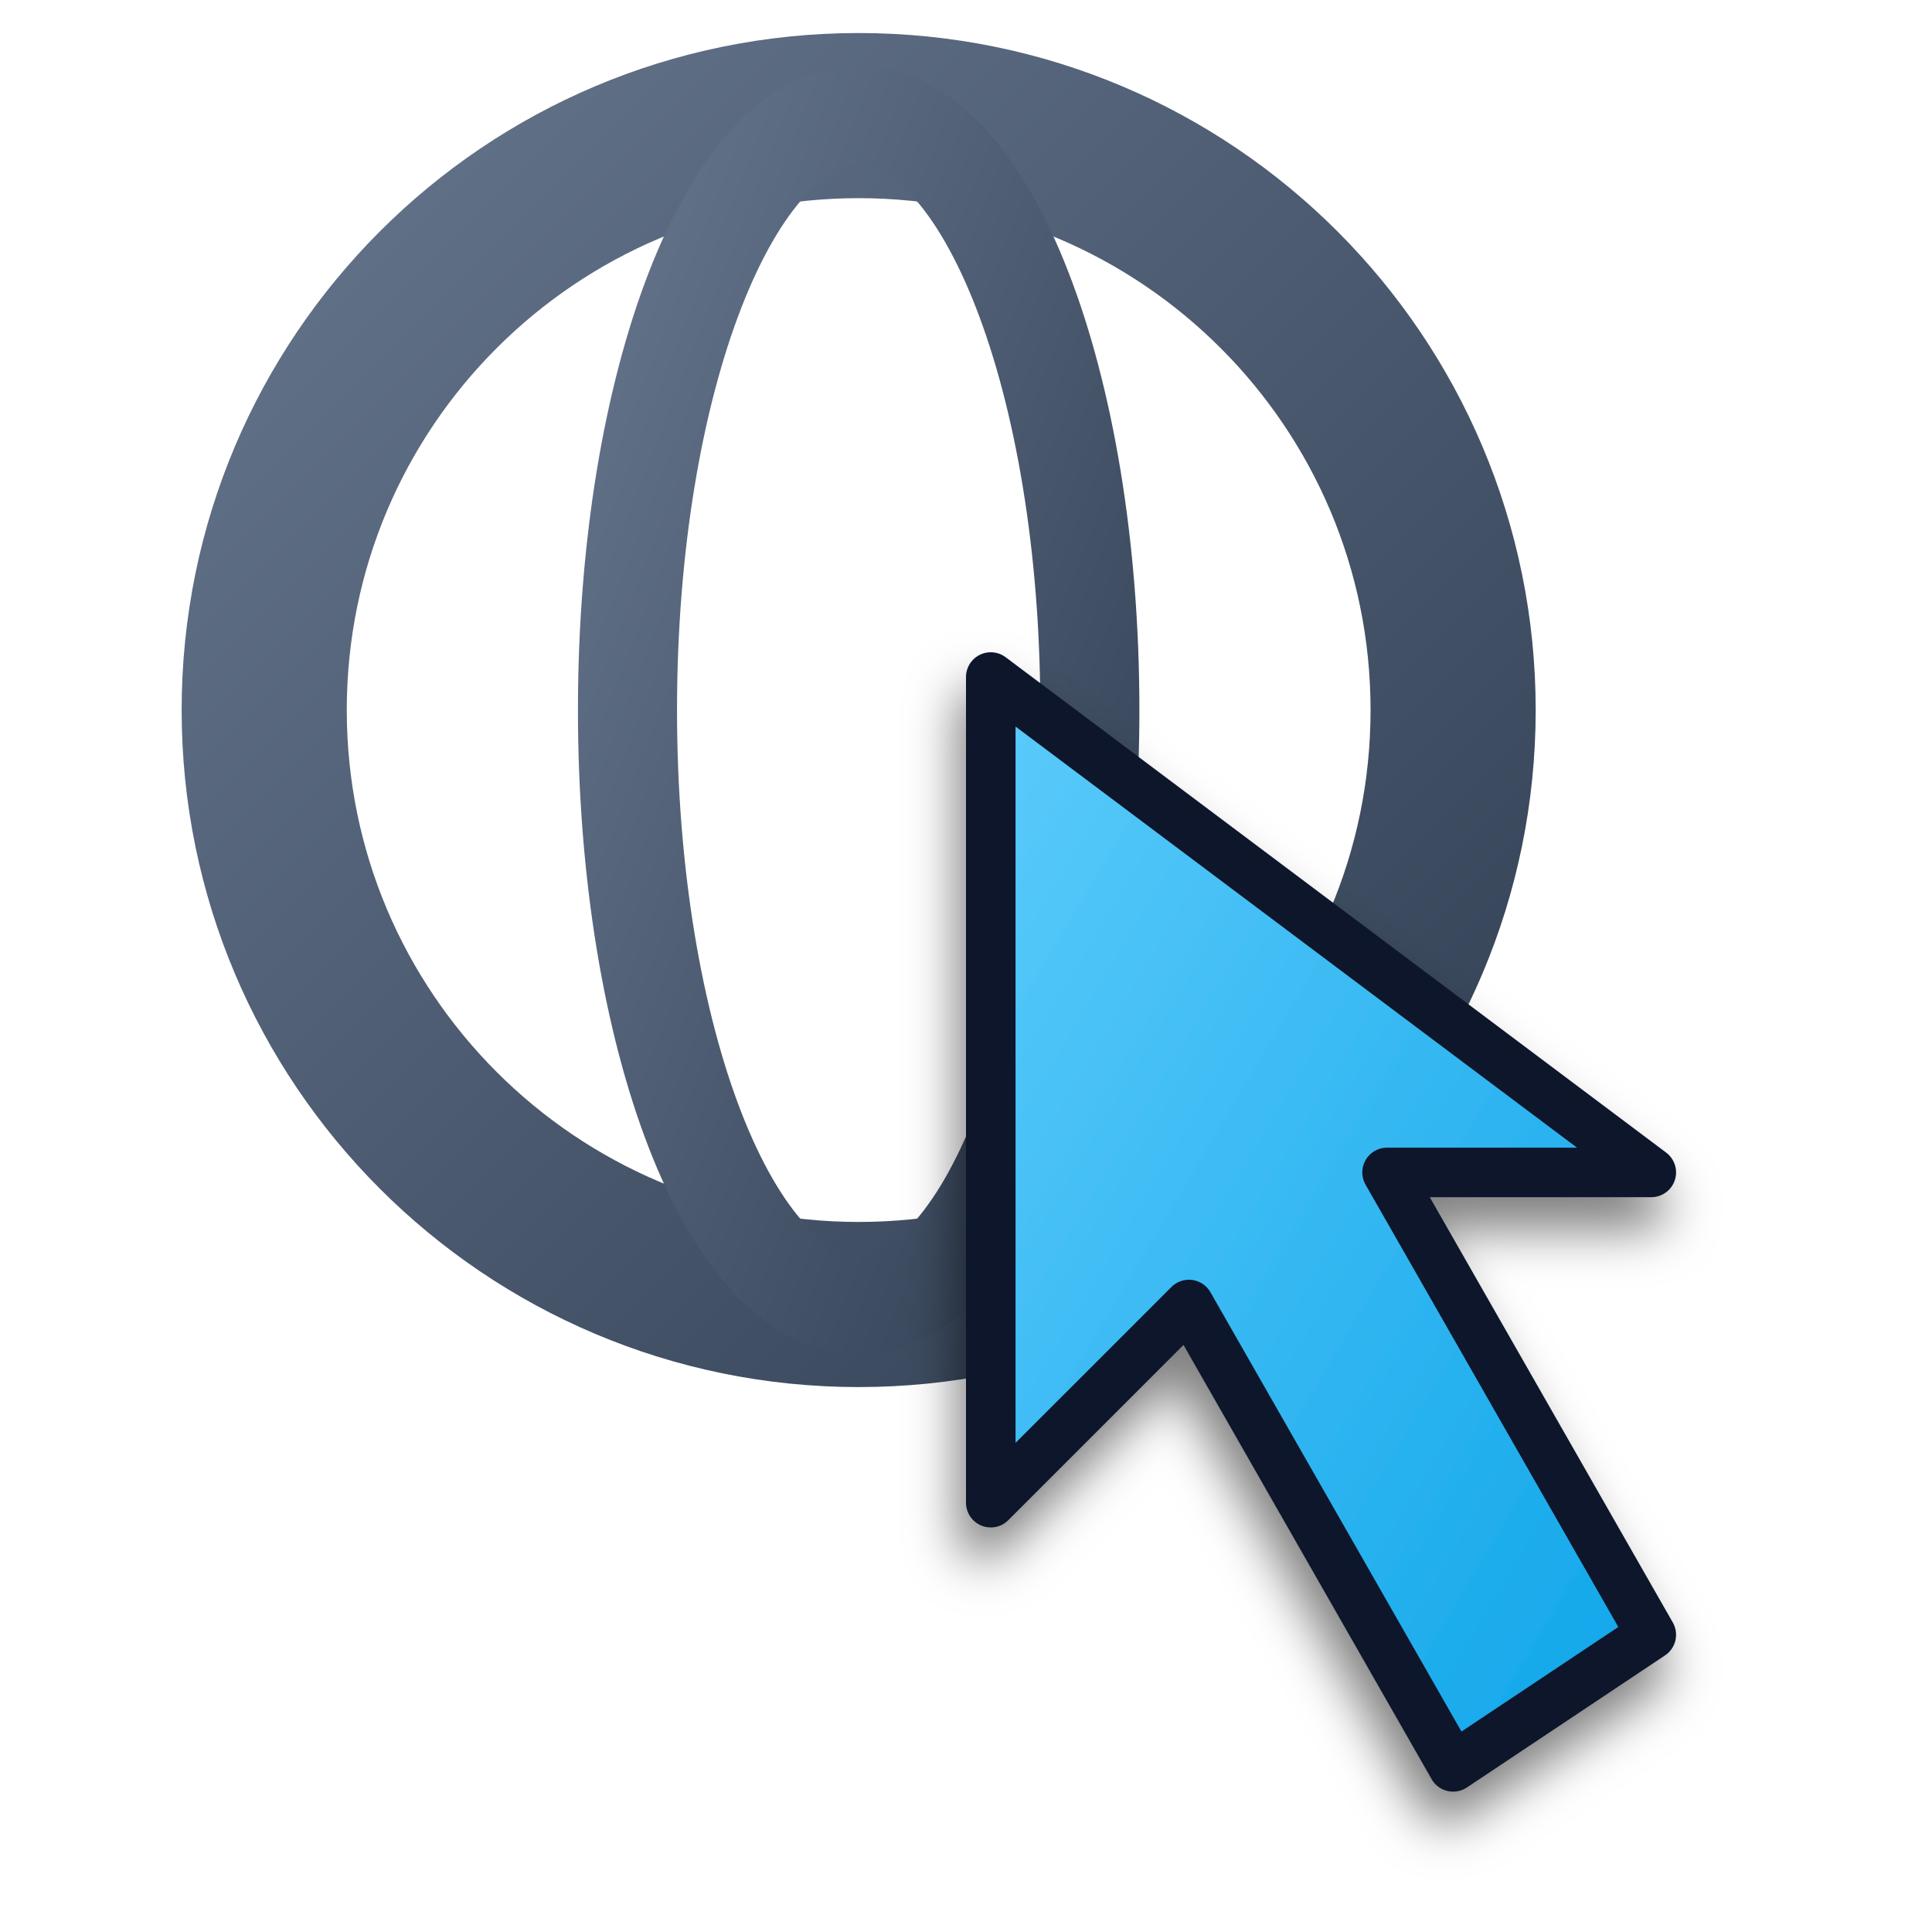
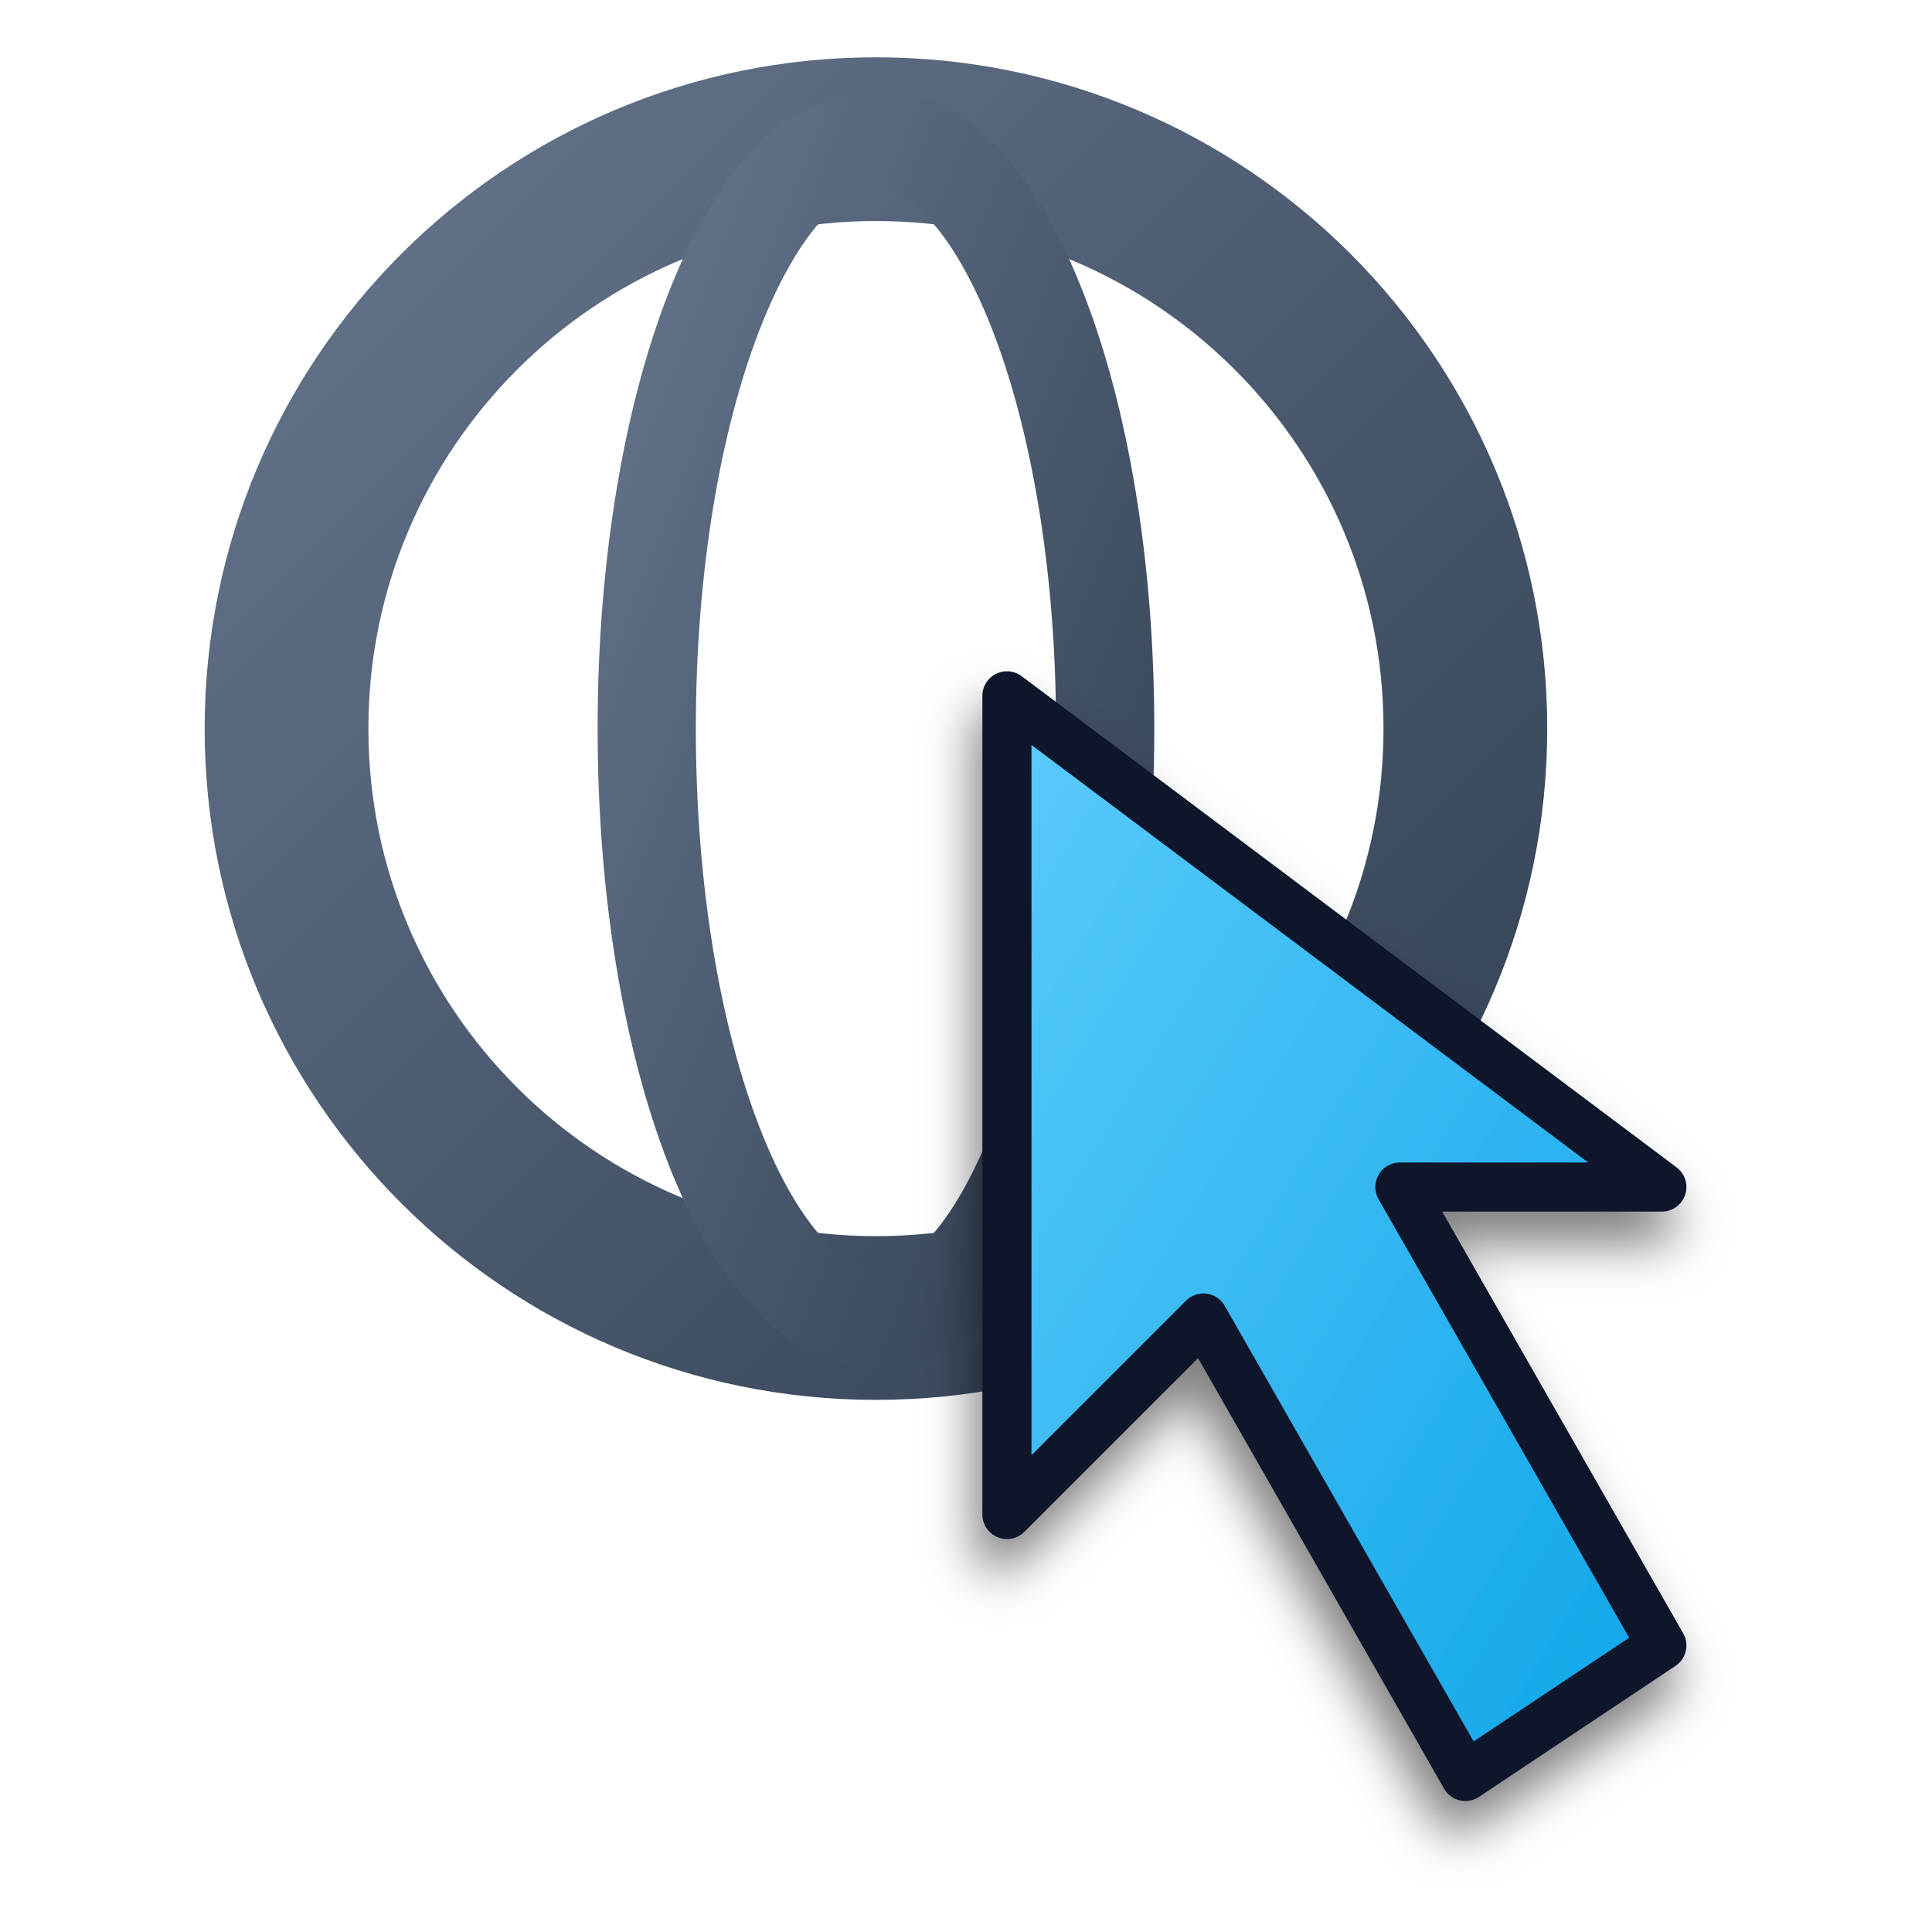
- <svg xmlns="http://www.w3.org/2000/svg" viewBox="0 18 234 234" width="256" height="256">
+ <svg xmlns="http://www.w3.org/2000/svg" viewBox="-3 15 236 236" width="100%" height="100%">
  <defs>
    <linearGradient id="coldBlue" x1="0%" y1="0%" x2="100%" y2="100%">
      <stop offset="0%" stop-color="#5CCBFB" />
      <stop offset="100%" stop-color="#0EA5E9" />
    </linearGradient>
    <linearGradient id="baseGray" x1="0%" y1="0%" x2="100%" y2="100%">
      <stop offset="0%" stop-color="#64748B" />
      <stop offset="100%" stop-color="#334155" />
    </linearGradient>
    <filter id="shadow" x="-20%" y="-20%" width="140%" height="140%">
      <feDropShadow dx="-1" dy="4" stdDeviation="3" flood-color="#000000" flood-opacity="0.5" />
    </filter>
  </defs>
  <circle cx="104" cy="104" r="72" fill="none" stroke="url(#baseGray)" stroke-width="20" />
  <ellipse cx="104" cy="104" rx="28" ry="72" fill="none" stroke="url(#baseGray)" stroke-width="12" />
  <line x1="32" y1="104" x2="176" y2="104" stroke="url(#baseGray)" stroke-width="12" stroke-linecap="round" />
  <path d="M 120 100 L 120 200 L 144 176 L 176 232 L 200 216 L 168 160 L 200 160 Z" fill="url(#coldBlue)" stroke="#0F172A" stroke-width="6" stroke-linejoin="round" filter="url(#shadow)" />
</svg>
